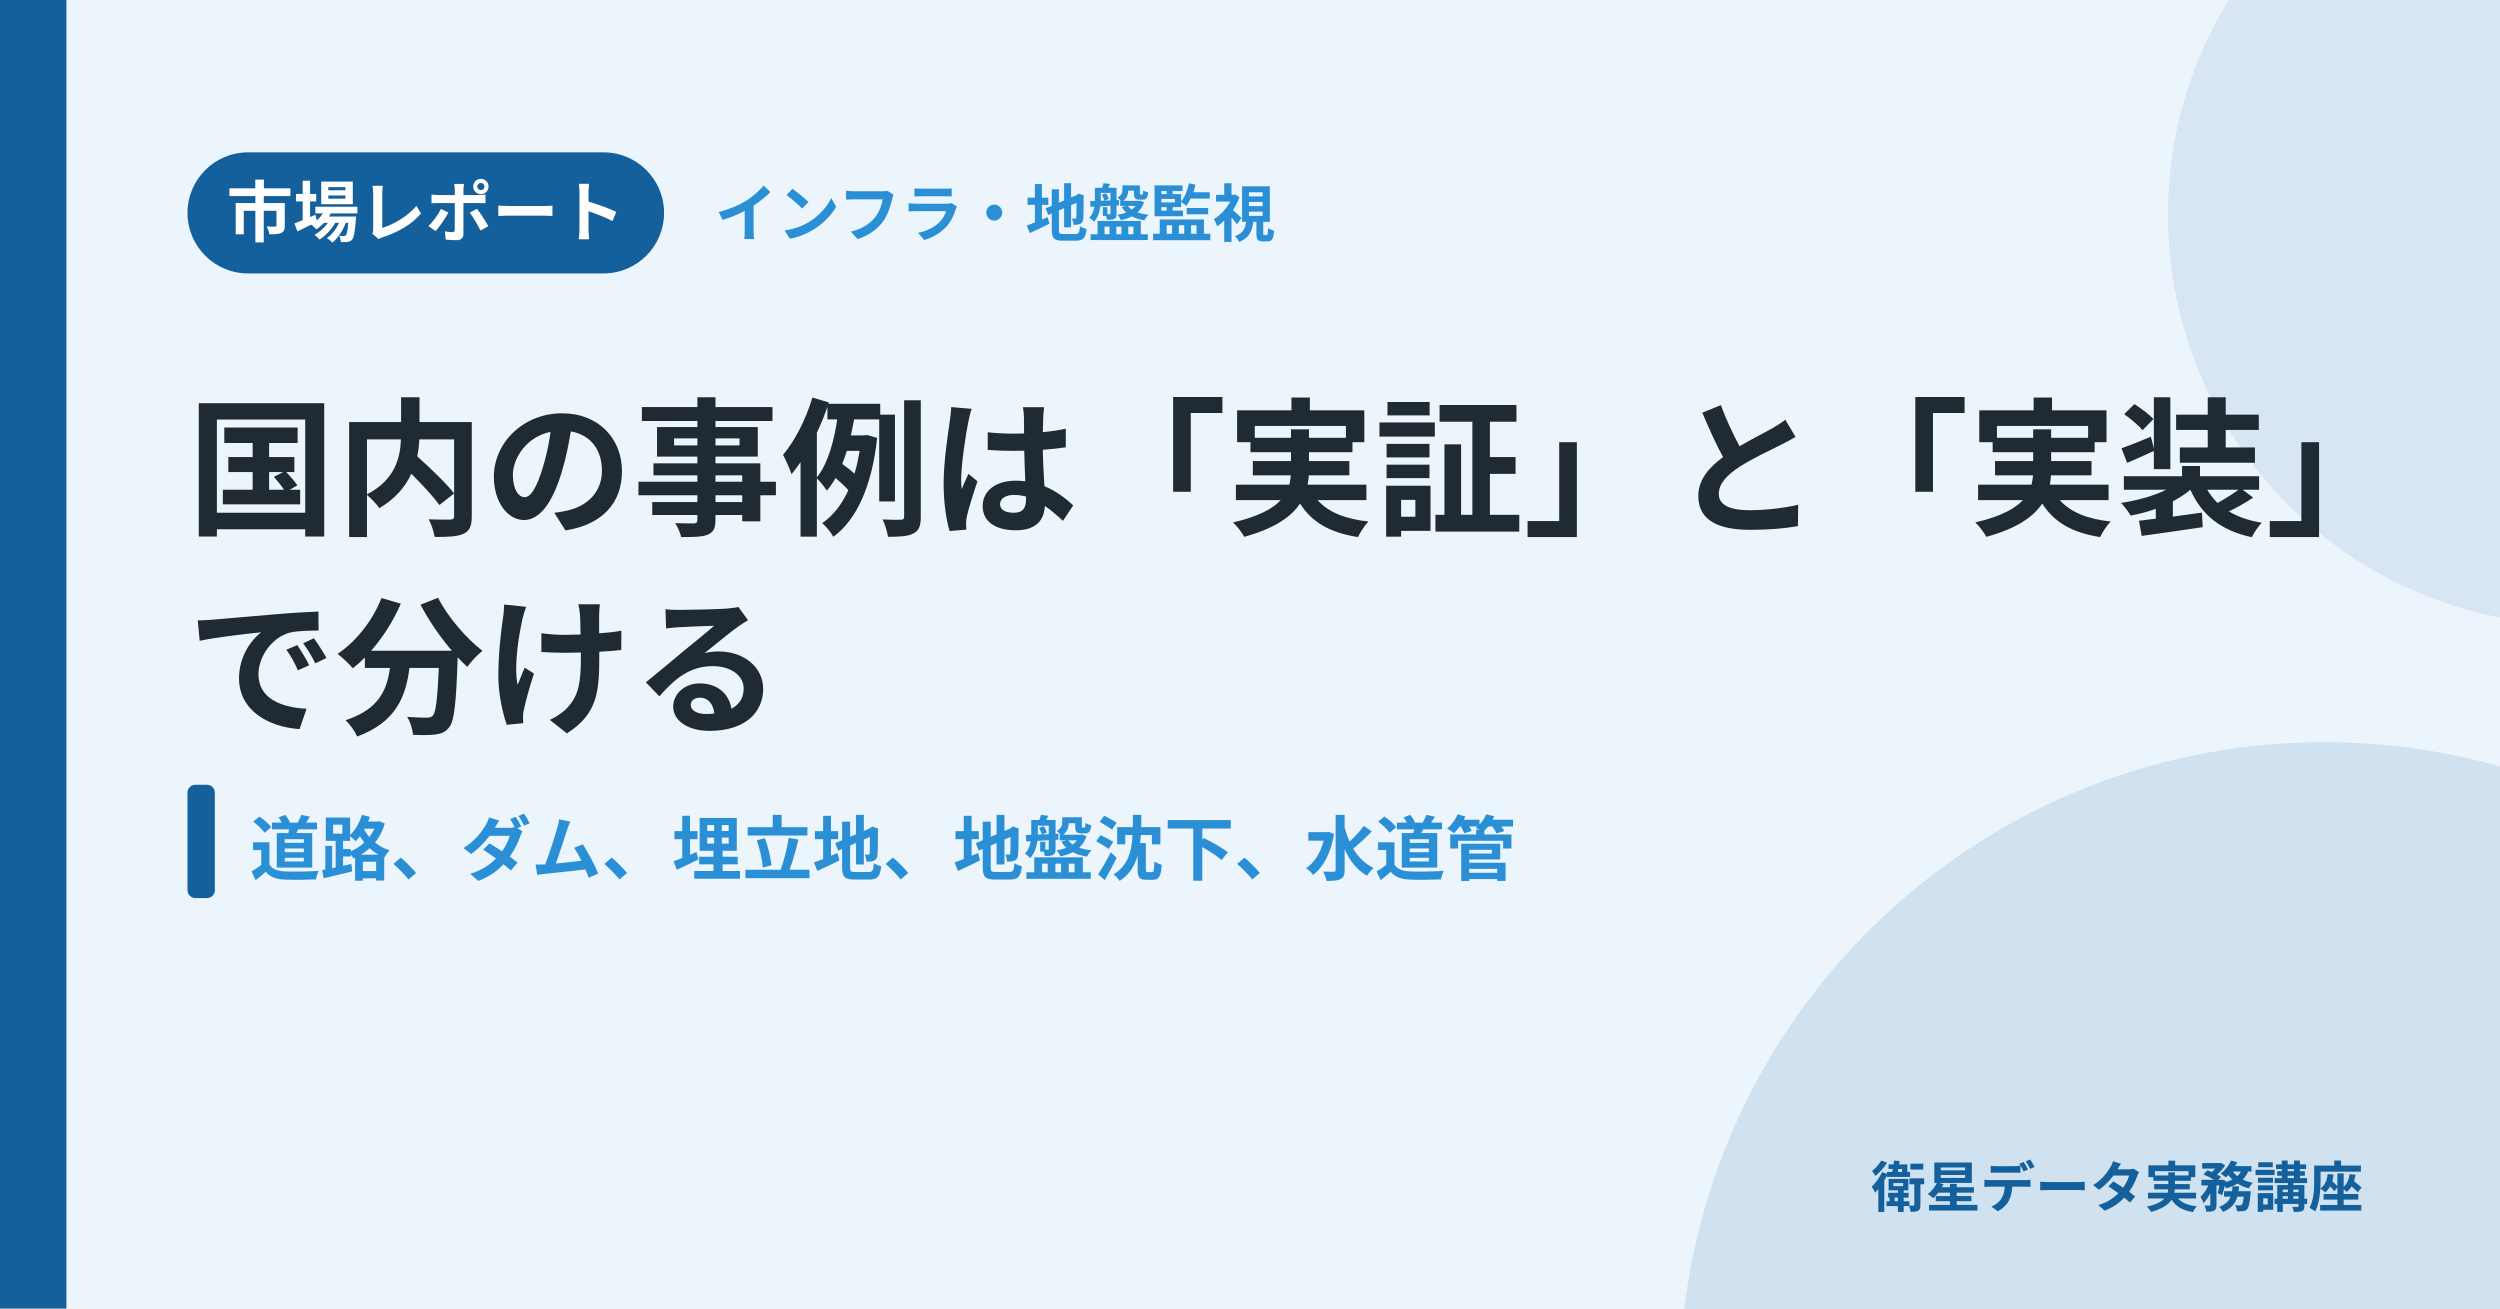
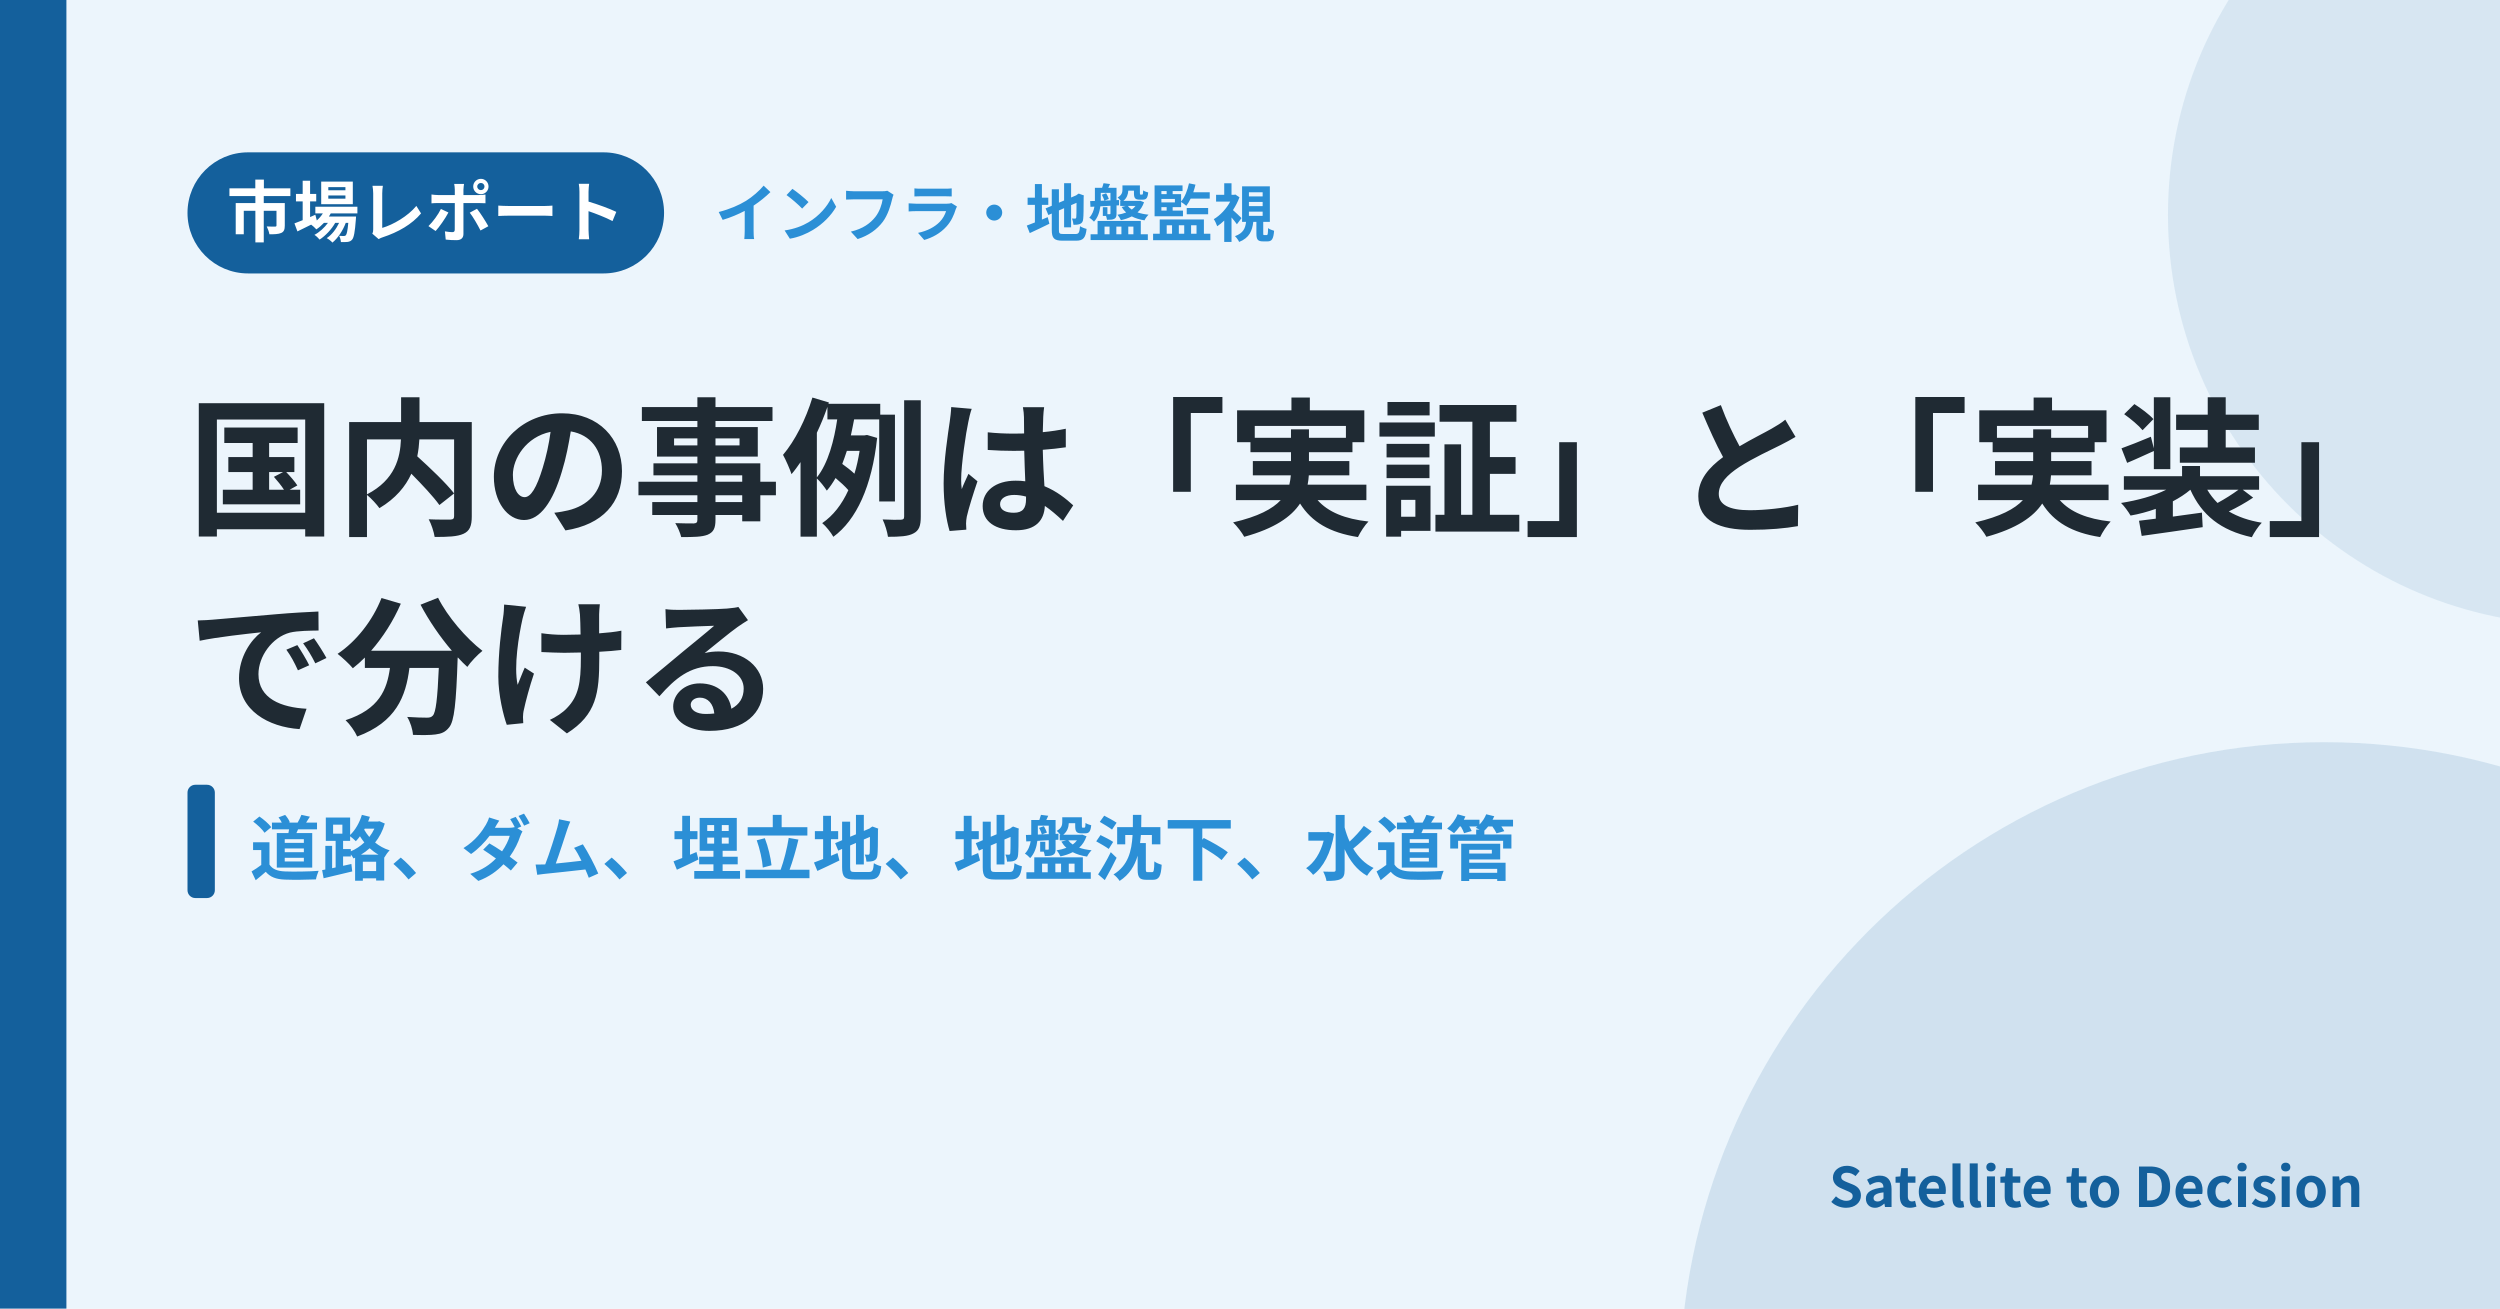
<svg xmlns="http://www.w3.org/2000/svg" viewBox="0 0 1280 670" width="1280" height="670" font-family="'Noto Sans CJK JP','Noto Sans JP','Hiragino Sans','Yu Gothic','Meiryo',sans-serif" role="img">
  <rect width="1280" height="670" fill="#ffffff" />
  <rect width="1280" height="670" fill="#dcedfa" opacity="0.55" />
  <rect x="0" y="0" width="34" height="670" fill="#14609c" />
  <circle cx="1190" cy="710" r="330" fill="#14609c" opacity="0.13" />
  <circle cx="1320" cy="110" r="210" fill="#14609c" opacity="0.10" />
  <rect x="96.0" y="78.0" width="244.0" height="62.0" rx="31" fill="#14609c" stroke="none" stroke-width="1.5" />
  <text font-size="34" fill="#fff" font-weight="bold" text-anchor="middle">
    <tspan x="218.0" y="121.0">市場レポート</tspan>
  </text>
  <text font-size="32" fill="#2b8fd6" font-weight="bold" text-anchor="start">
    <tspan x="366.0" y="121.0">インフラ・地盤監視</tspan>
  </text>
  <text font-size="76" fill="#1f2a33" font-weight="900" text-anchor="start">
    <tspan x="96.0" y="268.0">国内の事例は「実証」と「実装」</tspan>
    <tspan x="96.0" y="369.8">で分ける</tspan>
  </text>
  <rect x="96.0" y="401.8" width="14.0" height="58.0" rx="4" fill="#14609c" stroke="none" stroke-width="1.5" />
  <text font-size="36" fill="#2b8fd6" font-weight="bold" text-anchor="start">
    <tspan x="128.0" y="447.8">道路、ダム、埋立地、地盤沈下、水道管</tspan>
  </text>
  <text font-size="28" fill="#14609c" font-weight="bold" text-anchor="end">
-     <tspan x="1210.0" y="618.0">衛星データ実務講座</tspan>
+     <tspan x="1210.0" y="618.0">Satellite to Decision</tspan>
  </text>
</svg>
